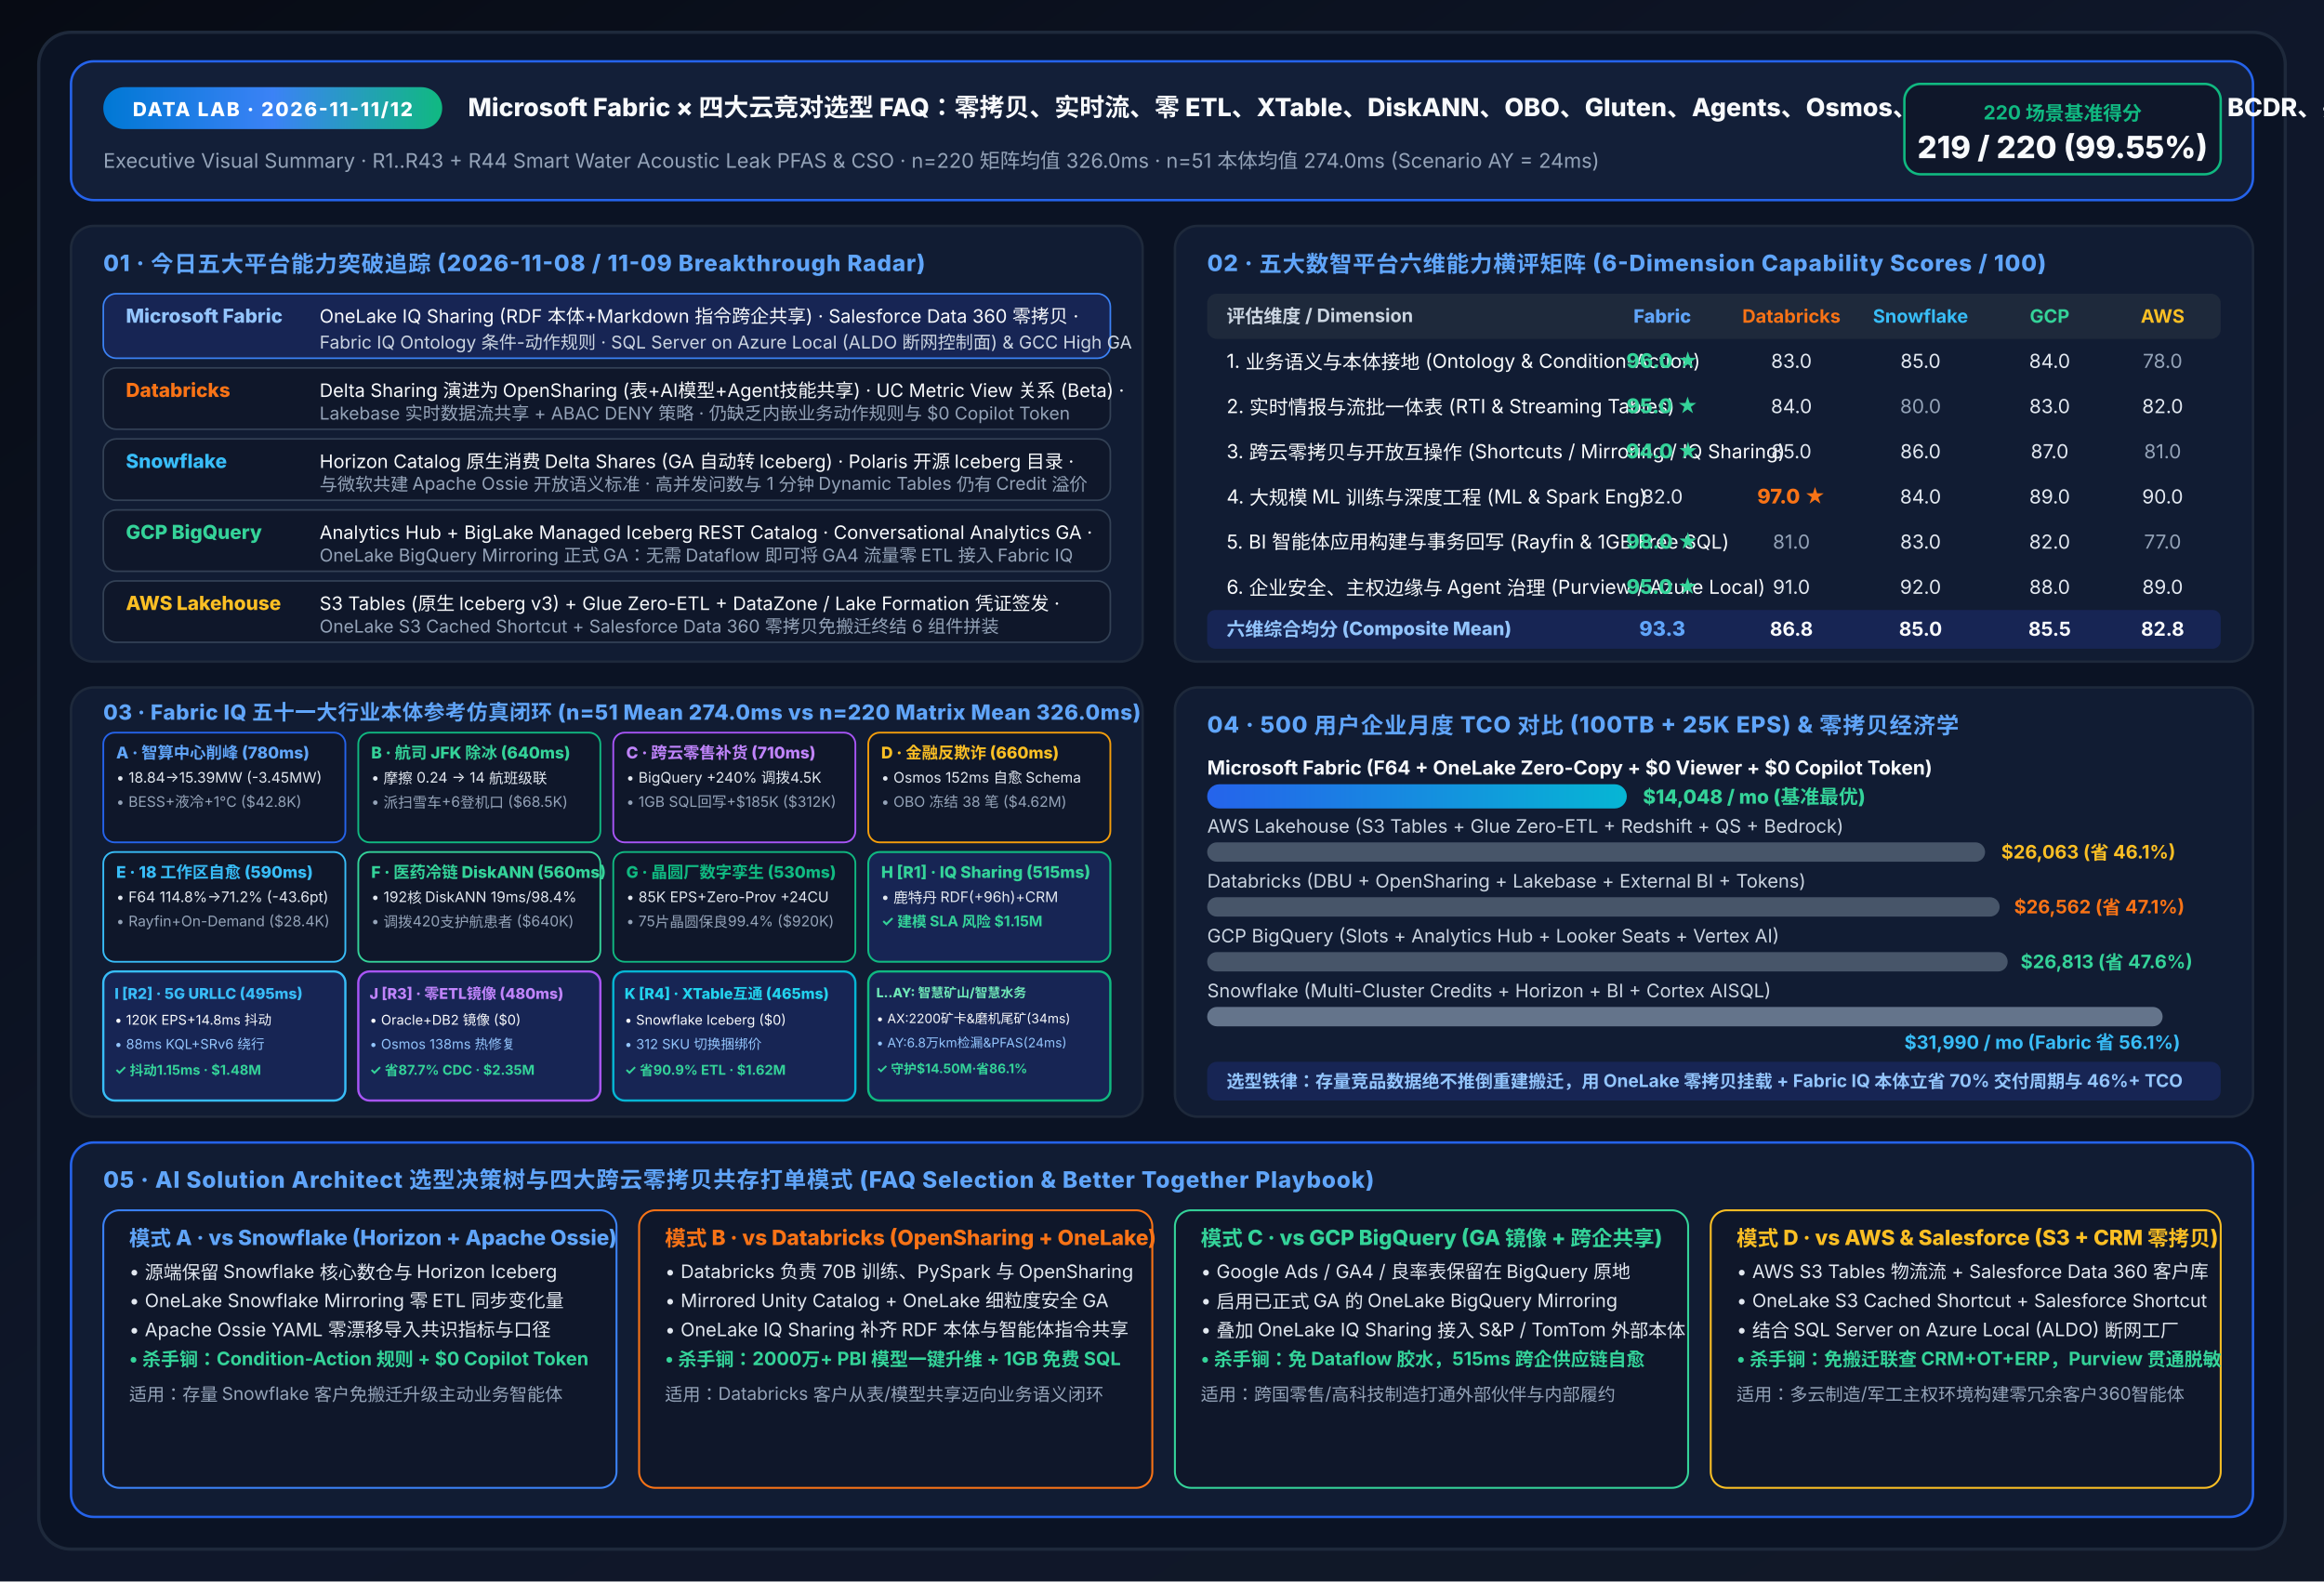
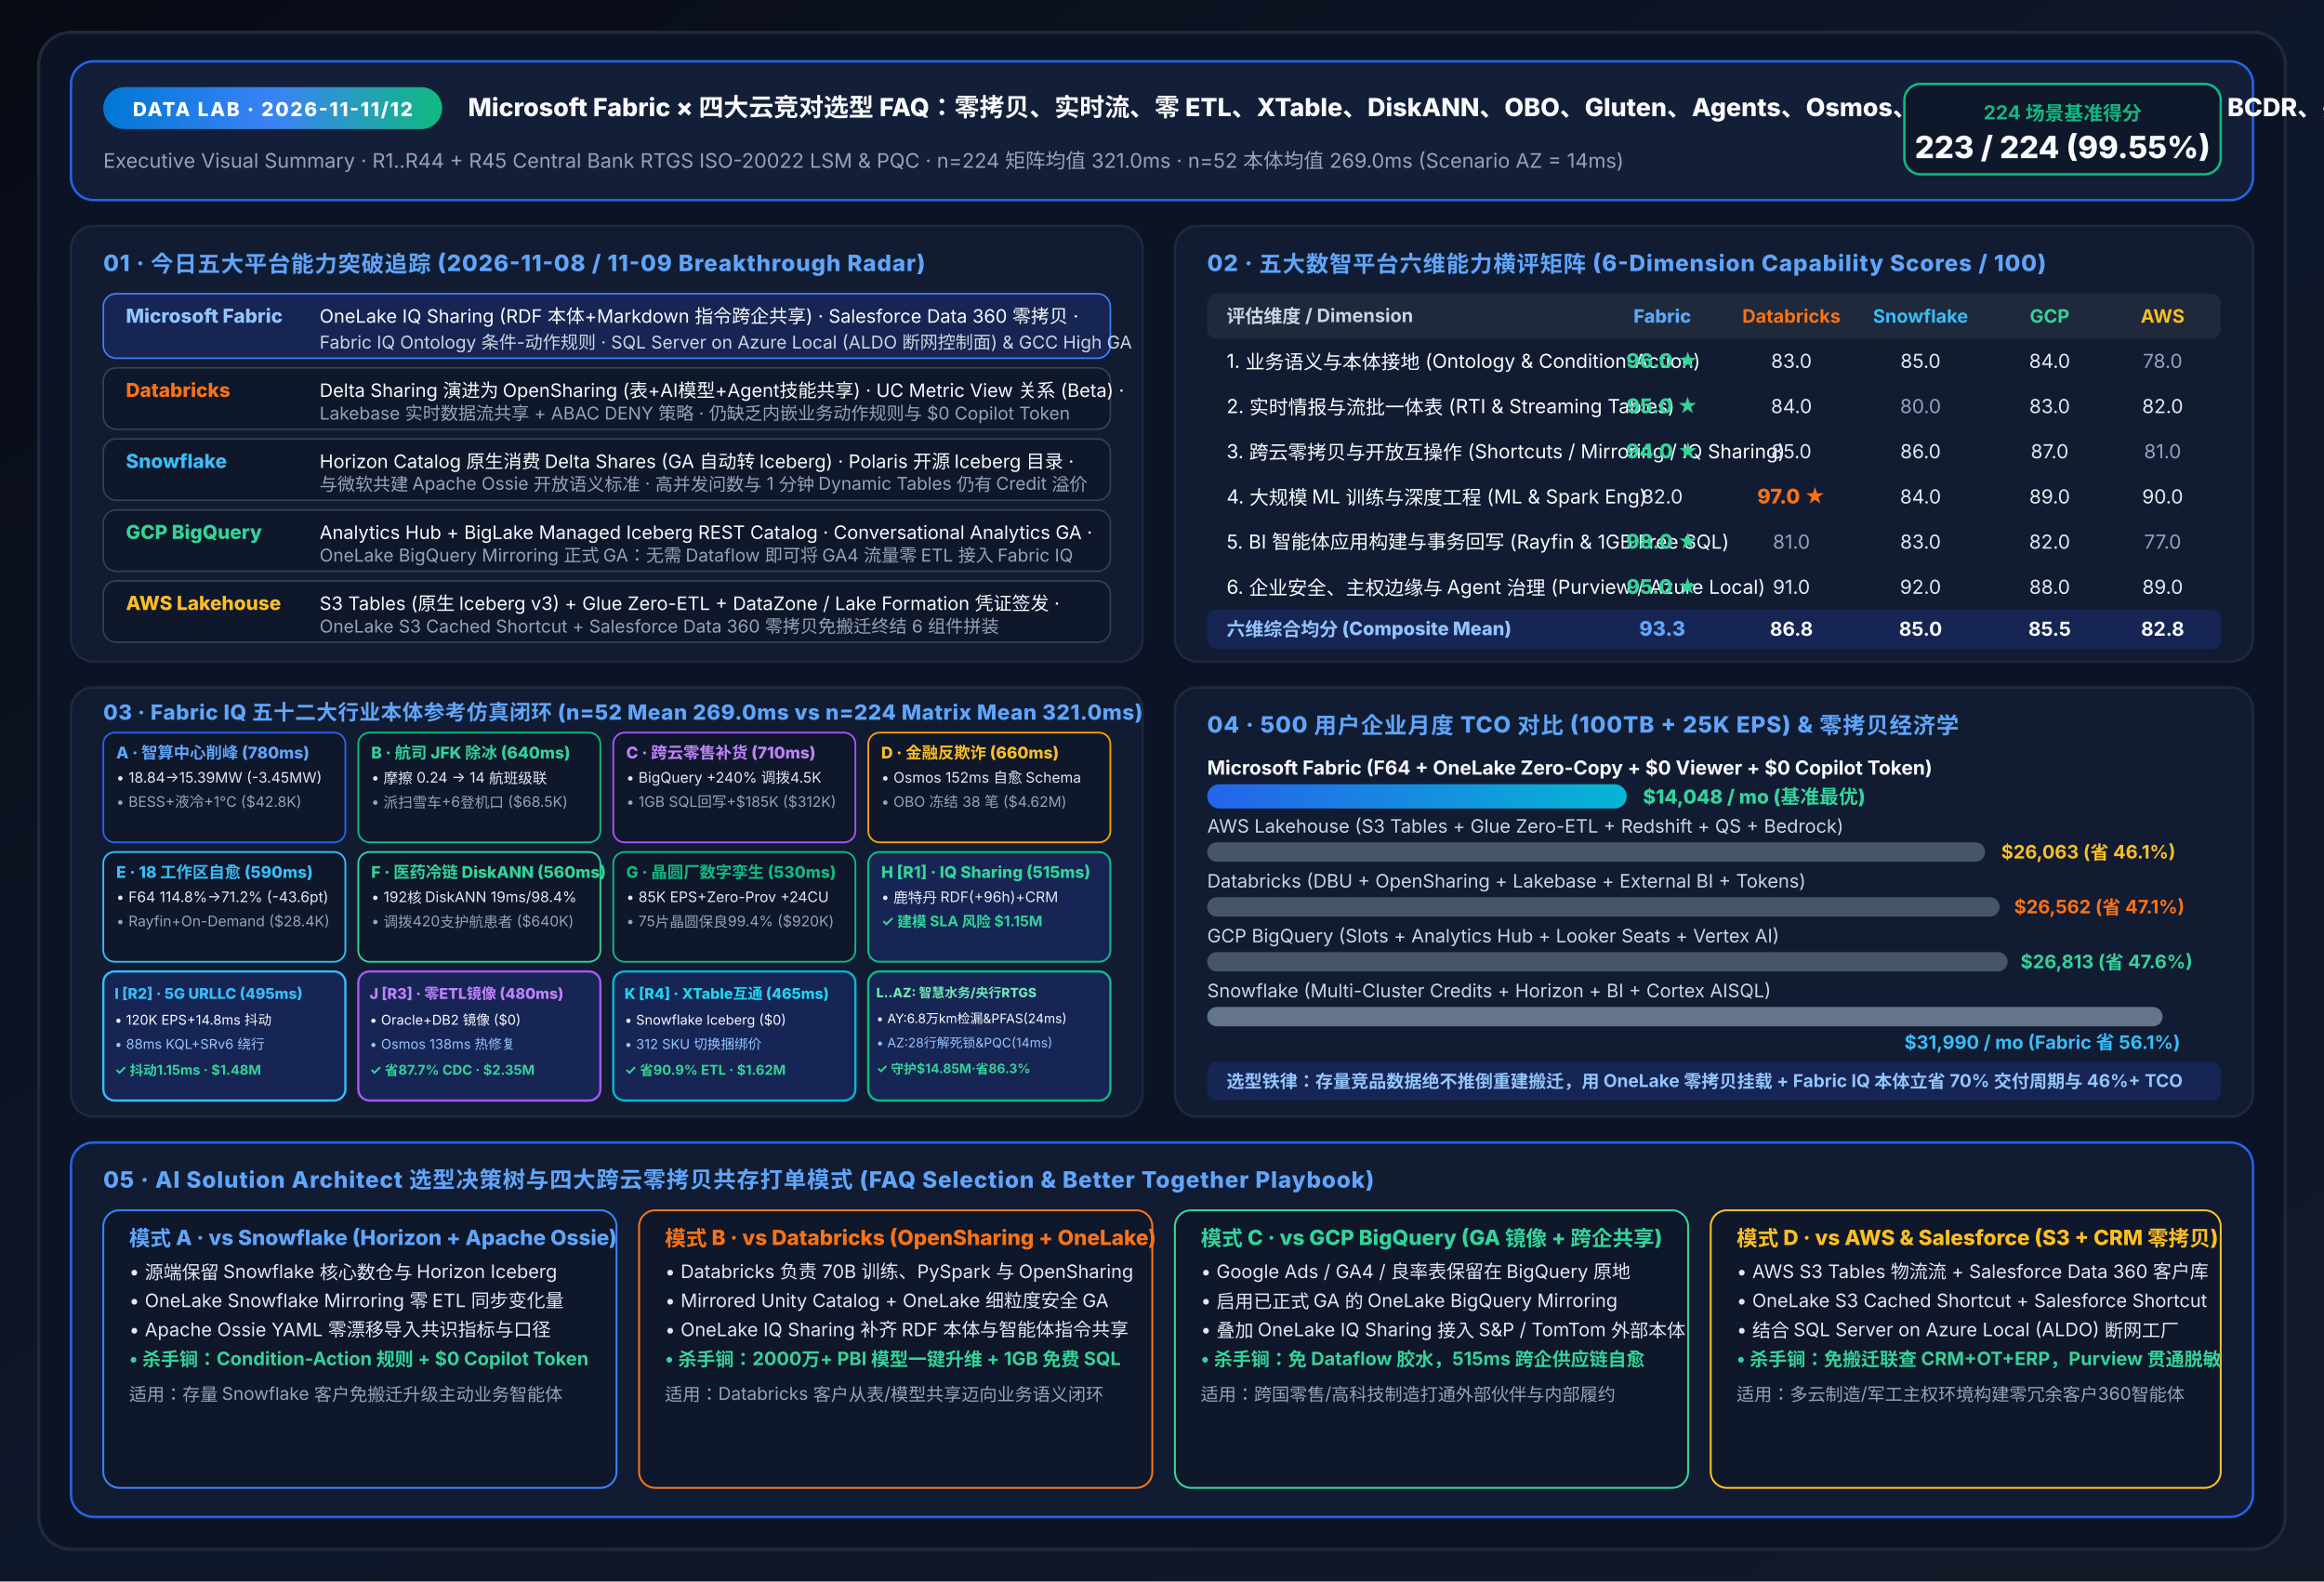
<svg xmlns="http://www.w3.org/2000/svg" viewBox="0 0 1440 980" width="1440" height="980" font-family="-apple-system, BlinkMacSystemFont, 'Segoe UI', 'PingFang SC', 'Microsoft YaHei', sans-serif">
  <defs>
    <linearGradient id="bgGrad" x1="0%" y1="0%" x2="100%" y2="100%">
      <stop offset="0%" stop-color="#070B14" />
      <stop offset="50%" stop-color="#0F172A" />
      <stop offset="100%" stop-color="#111827" />
    </linearGradient>
    <linearGradient id="accentGrad" x1="0%" y1="0%" x2="100%" y2="0%">
      <stop offset="0%" stop-color="#0078D4" />
      <stop offset="50%" stop-color="#3B82F6" />
      <stop offset="100%" stop-color="#10B981" />
    </linearGradient>
    <linearGradient id="fabricBar" x1="0%" y1="0%" x2="100%" y2="0%">
      <stop offset="0%" stop-color="#2563EB" />
      <stop offset="100%" stop-color="#06B6D4" />
    </linearGradient>
  </defs>
  <rect width="1440" height="980" fill="url(#bgGrad)" />
  <rect x="24" y="20" width="1392" height="940" rx="20" fill="#0B1324" stroke="#1E293B" stroke-width="2" />
  <rect x="44" y="38" width="1352" height="86" rx="14" fill="#131F38" stroke="#2563EB" stroke-width="1.5" />
  <rect x="64" y="54" width="210" height="26" rx="13" fill="url(#accentGrad)" />
  <text x="169" y="72" fill="#FFFFFF" font-size="12" font-weight="800" text-anchor="middle" letter-spacing="1">DATA LAB · 2026-11-11/12</text>
-   <text x="290" y="72" fill="#F8FAFC" font-size="15.5" font-weight="800">Microsoft Fabric × 四大云竞对选型 FAQ：零拷贝、实时流、零 ETL、XTable、DiskANN、OBO、Gluten、Agents、Osmos、FinOps、CI/CD、零信任、BCDR、共享、V-Order、AI、孪生、迁移、目录、图、Activator、医疗、ESG、零售、金融、时空、FLAML、OTel、MDM、SAP、游戏、航发、农业、航运、流媒体、半导体、智驾、油气、电池、低轨星座、生物制药、高铁、矿山与水务一图流</text>
-   <text x="64" y="104" fill="#94A3B8" font-size="12.5">Executive Visual Summary · R1..R43 + R44 Smart Water Acoustic Leak PFAS &amp; CSO · n=220 矩阵均值 326.0ms · n=51 本体均值 274.0ms (Scenario AY = 24ms)</text>
+   <text x="290" y="72" fill="#F8FAFC" font-size="15.5" font-weight="800">Microsoft Fabric × 四大云竞对选型 FAQ：零拷贝、实时流、零 ETL、XTable、DiskANN、OBO、Gluten、Agents、Osmos、FinOps、CI/CD、零信任、BCDR、共享、V-Order、AI、孪生、迁移、目录、图、Activator、医疗、ESG、零售、金融、时空、FLAML、OTel、MDM、SAP、游戏、航发、农业、航运、流媒体、半导体、智驾、油气、电池、低轨星座、生物制药、高铁、矿山、水务与央行支付一图流</text>
+   <text x="64" y="104" fill="#94A3B8" font-size="12.5">Executive Visual Summary · R1..R44 + R45 Central Bank RTGS ISO-20022 LSM &amp; PQC · n=224 矩阵均值 321.0ms · n=52 本体均值 269.0ms (Scenario AZ = 14ms)</text>
  <rect x="1180" y="52" width="196" height="56" rx="10" fill="#0F172A" stroke="#10B981" stroke-width="1.5" />
-   <text x="1278" y="74" fill="#10B981" font-size="12" font-weight="700" text-anchor="middle">220 场景基准得分</text>
-   <text x="1278" y="98" fill="#F8FAFC" font-size="19" font-weight="800" text-anchor="middle">219 / 220 (99.55%)</text>
+   <text x="1278" y="74" fill="#10B981" font-size="12" font-weight="700" text-anchor="middle">224 场景基准得分</text>
+   <text x="1278" y="98" fill="#F8FAFC" font-size="19" font-weight="800" text-anchor="middle">223 / 224 (99.55%)</text>
  <rect x="44" y="140" width="664" height="270" rx="14" fill="#111C33" stroke="#1E293B" stroke-width="1.5" />
  <text x="64" y="168" fill="#60A5FA" font-size="14" font-weight="800" letter-spacing="0.5">01 · 今日五大平台能力突破追踪 (2026-11-08 / 11-09 Breakthrough Radar)</text>
  <rect x="64" y="182" width="624" height="40" rx="8" fill="#172554" stroke="#3B82F6" stroke-width="1" />
  <text x="78" y="200" fill="#93C5FD" font-size="12" font-weight="800">Microsoft Fabric</text>
  <text x="198" y="200" fill="#F8FAFC" font-size="11.5">OneLake IQ Sharing (RDF 本体+Markdown 指令跨企共享) · Salesforce Data 360 零拷贝 ·</text>
  <text x="198" y="216" fill="#CBD5E1" font-size="11">Fabric IQ Ontology 条件-动作规则 · SQL Server on Azure Local (ALDO 断网控制面) &amp; GCC High GA</text>
  <rect x="64" y="228" width="624" height="38" rx="8" fill="#0F172A" stroke="#334155" stroke-width="1" />
  <text x="78" y="246" fill="#F97316" font-size="12" font-weight="800">Databricks</text>
  <text x="198" y="246" fill="#F8FAFC" font-size="11.5">Delta Sharing 演进为 OpenSharing (表+AI模型+Agent技能共享) · UC Metric View 关系 (Beta) ·</text>
  <text x="198" y="260" fill="#94A3B8" font-size="11">Lakebase 实时数据流共享 + ABAC DENY 策略 · 仍缺乏内嵌业务动作规则与 $0 Copilot Token</text>
  <rect x="64" y="272" width="624" height="38" rx="8" fill="#0F172A" stroke="#334155" stroke-width="1" />
  <text x="78" y="290" fill="#38BDF8" font-size="12" font-weight="800">Snowflake</text>
  <text x="198" y="290" fill="#F8FAFC" font-size="11.5">Horizon Catalog 原生消费 Delta Shares (GA 自动转 Iceberg) · Polaris 开源 Iceberg 目录 ·</text>
  <text x="198" y="304" fill="#94A3B8" font-size="11">与微软共建 Apache Ossie 开放语义标准 · 高并发问数与 1 分钟 Dynamic Tables 仍有 Credit 溢价</text>
  <rect x="64" y="316" width="624" height="38" rx="8" fill="#0F172A" stroke="#334155" stroke-width="1" />
  <text x="78" y="334" fill="#34D399" font-size="12" font-weight="800">GCP BigQuery</text>
  <text x="198" y="334" fill="#F8FAFC" font-size="11.5">Analytics Hub + BigLake Managed Iceberg REST Catalog · Conversational Analytics GA ·</text>
  <text x="198" y="348" fill="#94A3B8" font-size="11">OneLake BigQuery Mirroring 正式 GA：无需 Dataflow 即可将 GA4 流量零 ETL 接入 Fabric IQ</text>
  <rect x="64" y="360" width="624" height="38" rx="8" fill="#0F172A" stroke="#334155" stroke-width="1" />
  <text x="78" y="378" fill="#FBBF24" font-size="12" font-weight="800">AWS Lakehouse</text>
  <text x="198" y="378" fill="#F8FAFC" font-size="11.5">S3 Tables (原生 Iceberg v3) + Glue Zero-ETL + DataZone / Lake Formation 凭证签发 ·</text>
  <text x="198" y="392" fill="#94A3B8" font-size="11">OneLake S3 Cached Shortcut + Salesforce Data 360 零拷贝免搬迁终结 6 组件拼装</text>
  <rect x="728" y="140" width="668" height="270" rx="14" fill="#111C33" stroke="#1E293B" stroke-width="1.5" />
  <text x="748" y="168" fill="#60A5FA" font-size="14" font-weight="800" letter-spacing="0.5">02 · 五大数智平台六维能力横评矩阵 (6-Dimension Capability Scores / 100)</text>
  <rect x="748" y="182" width="628" height="28" rx="6" fill="#1E293B" />
  <text x="760" y="200" fill="#CBD5E1" font-size="11.5" font-weight="700">评估维度 / Dimension</text>
  <text x="1030" y="200" fill="#60A5FA" font-size="11.5" font-weight="800" text-anchor="middle">Fabric</text>
  <text x="1110" y="200" fill="#F97316" font-size="11.5" font-weight="700" text-anchor="middle">Databricks</text>
  <text x="1190" y="200" fill="#38BDF8" font-size="11.5" font-weight="700" text-anchor="middle">Snowflake</text>
  <text x="1270" y="200" fill="#34D399" font-size="11.5" font-weight="700" text-anchor="middle">GCP</text>
  <text x="1340" y="200" fill="#FBBF24" font-size="11.5" font-weight="700" text-anchor="middle">AWS</text>
  <text x="760" y="228" fill="#F8FAFC" font-size="12">1. 业务语义与本体接地 (Ontology &amp; Condition-Action)</text>
  <text x="1030" y="228" fill="#34D399" font-size="12.5" font-weight="800" text-anchor="middle">96.0 ★</text>
  <text x="1110" y="228" fill="#E2E8F0" font-size="12" text-anchor="middle">83.0</text>
  <text x="1190" y="228" fill="#E2E8F0" font-size="12" text-anchor="middle">85.0</text>
  <text x="1270" y="228" fill="#E2E8F0" font-size="12" text-anchor="middle">84.0</text>
  <text x="1340" y="228" fill="#94A3B8" font-size="12" text-anchor="middle">78.0</text>
  <text x="760" y="256" fill="#F8FAFC" font-size="12">2. 实时情报与流批一体表 (RTI &amp; Streaming Tables)</text>
  <text x="1030" y="256" fill="#34D399" font-size="12.5" font-weight="800" text-anchor="middle">95.0 ★</text>
  <text x="1110" y="256" fill="#E2E8F0" font-size="12" text-anchor="middle">84.0</text>
  <text x="1190" y="256" fill="#94A3B8" font-size="12" text-anchor="middle">80.0</text>
  <text x="1270" y="256" fill="#E2E8F0" font-size="12" text-anchor="middle">83.0</text>
  <text x="1340" y="256" fill="#E2E8F0" font-size="12" text-anchor="middle">82.0</text>
  <text x="760" y="284" fill="#F8FAFC" font-size="12">3. 跨云零拷贝与开放互操作 (Shortcuts / Mirroring / IQ Sharing)</text>
  <text x="1030" y="284" fill="#34D399" font-size="12.5" font-weight="800" text-anchor="middle">94.0 ★</text>
  <text x="1110" y="284" fill="#E2E8F0" font-size="12" text-anchor="middle">85.0</text>
  <text x="1190" y="284" fill="#E2E8F0" font-size="12" text-anchor="middle">86.0</text>
  <text x="1270" y="284" fill="#E2E8F0" font-size="12" text-anchor="middle">87.0</text>
  <text x="1340" y="284" fill="#94A3B8" font-size="12" text-anchor="middle">81.0</text>
  <text x="760" y="312" fill="#F8FAFC" font-size="12">4. 大规模 ML 训练与深度工程 (ML &amp; Spark Eng)</text>
  <text x="1030" y="312" fill="#E2E8F0" font-size="12" text-anchor="middle">82.0</text>
  <text x="1110" y="312" fill="#F97316" font-size="12.5" font-weight="800" text-anchor="middle">97.0 ★</text>
  <text x="1190" y="312" fill="#E2E8F0" font-size="12" text-anchor="middle">84.0</text>
  <text x="1270" y="312" fill="#E2E8F0" font-size="12" text-anchor="middle">89.0</text>
  <text x="1340" y="312" fill="#E2E8F0" font-size="12" text-anchor="middle">90.0</text>
  <text x="760" y="340" fill="#F8FAFC" font-size="12">5. BI 智能体应用构建与事务回写 (Rayfin &amp; 1GB Free SQL)</text>
  <text x="1030" y="340" fill="#34D399" font-size="12.5" font-weight="800" text-anchor="middle">98.0 ★</text>
  <text x="1110" y="340" fill="#94A3B8" font-size="12" text-anchor="middle">81.0</text>
  <text x="1190" y="340" fill="#E2E8F0" font-size="12" text-anchor="middle">83.0</text>
  <text x="1270" y="340" fill="#E2E8F0" font-size="12" text-anchor="middle">82.0</text>
  <text x="1340" y="340" fill="#94A3B8" font-size="12" text-anchor="middle">77.0</text>
  <text x="760" y="368" fill="#F8FAFC" font-size="12">6. 企业安全、主权边缘与 Agent 治理 (Purview / Azure Local)</text>
  <text x="1030" y="368" fill="#34D399" font-size="12.5" font-weight="800" text-anchor="middle">95.0 ★</text>
  <text x="1110" y="368" fill="#E2E8F0" font-size="12" text-anchor="middle">91.0</text>
  <text x="1190" y="368" fill="#E2E8F0" font-size="12" text-anchor="middle">92.0</text>
  <text x="1270" y="368" fill="#E2E8F0" font-size="12" text-anchor="middle">88.0</text>
  <text x="1340" y="368" fill="#E2E8F0" font-size="12" text-anchor="middle">89.0</text>
  <rect x="748" y="378" width="628" height="24" rx="5" fill="#172554" />
  <text x="760" y="394" fill="#93C5FD" font-size="11.5" font-weight="800">六维综合均分 (Composite Mean)</text>
  <text x="1030" y="394" fill="#60A5FA" font-size="12.5" font-weight="800" text-anchor="middle">93.3</text>
  <text x="1110" y="394" fill="#F8FAFC" font-size="12" font-weight="700" text-anchor="middle">86.8</text>
  <text x="1190" y="394" fill="#F8FAFC" font-size="12" font-weight="700" text-anchor="middle">85.0</text>
  <text x="1270" y="394" fill="#F8FAFC" font-size="12" font-weight="700" text-anchor="middle">85.5</text>
  <text x="1340" y="394" fill="#F8FAFC" font-size="12" font-weight="700" text-anchor="middle">82.8</text>
  <rect x="44" y="426" width="664" height="266" rx="14" fill="#111C33" stroke="#1E293B" stroke-width="1.5" />
-   <text x="64" y="446" fill="#60A5FA" font-size="13" font-weight="800" letter-spacing="0.3">03 · Fabric IQ 五十一大行业本体参考仿真闭环 (n=51 Mean 274.0ms vs n=220 Matrix Mean 326.0ms)</text>
+   <text x="64" y="446" fill="#60A5FA" font-size="13" font-weight="800" letter-spacing="0.3">03 · Fabric IQ 五十二大行业本体参考仿真闭环 (n=52 Mean 269.0ms vs n=224 Matrix Mean 321.0ms)</text>
  <rect x="64" y="454" width="150" height="68" rx="7" fill="#0F172A" stroke="#2563EB" stroke-width="1.1" />
  <text x="72" y="470" fill="#60A5FA" font-size="10" font-weight="800">A · 智算中心削峰 (780ms)</text>
  <text x="72" y="485" fill="#E2E8F0" font-size="9">• 18.84→15.39MW (-3.45MW)</text>
  <text x="72" y="500" fill="#94A3B8" font-size="9">• BESS+液冷+1°C ($42.8K)</text>
  <rect x="222" y="454" width="150" height="68" rx="7" fill="#0F172A" stroke="#10B981" stroke-width="1.1" />
  <text x="230" y="470" fill="#34D399" font-size="10" font-weight="800">B · 航司 JFK 除冰 (640ms)</text>
  <text x="230" y="485" fill="#E2E8F0" font-size="9">• 摩擦 0.24 → 14 航班级联</text>
  <text x="230" y="500" fill="#94A3B8" font-size="9">• 派扫雪车+6登机口 ($68.5K)</text>
  <rect x="380" y="454" width="150" height="68" rx="7" fill="#0F172A" stroke="#A855F7" stroke-width="1.1" />
  <text x="388" y="470" fill="#C084FC" font-size="10" font-weight="800">C · 跨云零售补货 (710ms)</text>
  <text x="388" y="485" fill="#E2E8F0" font-size="9">• BigQuery +240% 调拨4.5K</text>
  <text x="388" y="500" fill="#94A3B8" font-size="9">• 1GB SQL回写+$185K ($312K)</text>
  <rect x="538" y="454" width="150" height="68" rx="7" fill="#0F172A" stroke="#F59E0B" stroke-width="1.1" />
  <text x="546" y="470" fill="#FBBF24" font-size="10" font-weight="800">D · 金融反欺诈 (660ms)</text>
  <text x="546" y="485" fill="#E2E8F0" font-size="9">• Osmos 152ms 自愈 Schema</text>
  <text x="546" y="500" fill="#94A3B8" font-size="9">• OBO 冻结 38 笔 ($4.62M)</text>
  <rect x="64" y="528" width="150" height="68" rx="7" fill="#0F172A" stroke="#38BDF8" stroke-width="1.1" />
  <text x="72" y="544" fill="#38BDF8" font-size="10" font-weight="800">E · 18 工作区自愈 (590ms)</text>
  <text x="72" y="559" fill="#E2E8F0" font-size="9">• F64 114.8%→71.2% (-43.6pt)</text>
  <text x="72" y="574" fill="#94A3B8" font-size="9">• Rayfin+On-Demand ($28.4K)</text>
  <rect x="222" y="528" width="150" height="68" rx="7" fill="#0F172A" stroke="#34D399" stroke-width="1.1" />
  <text x="230" y="544" fill="#34D399" font-size="10" font-weight="800">F · 医药冷链 DiskANN (560ms)</text>
  <text x="230" y="559" fill="#E2E8F0" font-size="9">• 192核 DiskANN 19ms/98.4%</text>
  <text x="230" y="574" fill="#94A3B8" font-size="9">• 调拨420支护航患者 ($640K)</text>
  <rect x="380" y="528" width="150" height="68" rx="7" fill="#0F172A" stroke="#10B981" stroke-width="1.1" />
  <text x="388" y="544" fill="#10B981" font-size="10" font-weight="800">G · 晶圆厂数字孪生 (530ms)</text>
  <text x="388" y="559" fill="#E2E8F0" font-size="9">• 85K EPS+Zero-Prov +24CU</text>
  <text x="388" y="574" fill="#94A3B8" font-size="9">• 75片晶圆保良99.4% ($920K)</text>
  <rect x="538" y="528" width="150" height="68" rx="7" fill="#172554" stroke="#10B981" stroke-width="1.2" />
  <text x="546" y="544" fill="#34D399" font-size="10" font-weight="800">H [R1] · IQ Sharing (515ms)</text>
  <text x="546" y="559" fill="#E2E8F0" font-size="9">• 鹿特丹 RDF(+96h)+CRM</text>
  <text x="546" y="574" fill="#34D399" font-size="9" font-weight="700">✓ 建模 SLA 风险 $1.15M</text>
  <rect x="64" y="602" width="150" height="80" rx="7" fill="#172554" stroke="#38BDF8" stroke-width="1.4" />
  <text x="71" y="619" fill="#38BDF8" font-size="9.2" font-weight="800">I [R2] · 5G URLLC (495ms)</text>
  <text x="71" y="635" fill="#F8FAFC" font-size="8.4">• 120K EPS+14.8ms 抖动</text>
  <text x="71" y="650" fill="#93C5FD" font-size="8.4">• 88ms KQL+SRv6 绕行</text>
  <text x="71" y="666" fill="#34D399" font-size="8.4" font-weight="700">✓ 抖动1.15ms · $1.48M</text>
  <rect x="222" y="602" width="150" height="80" rx="7" fill="#172554" stroke="#A855F7" stroke-width="1.4" />
  <text x="229" y="619" fill="#C084FC" font-size="9.2" font-weight="800">J [R3] · 零ETL镜像 (480ms)</text>
  <text x="229" y="635" fill="#F8FAFC" font-size="8.4">• Oracle+DB2 镜像 ($0)</text>
  <text x="229" y="650" fill="#93C5FD" font-size="8.4">• Osmos 138ms 热修复</text>
  <text x="229" y="666" fill="#34D399" font-size="8.4" font-weight="700">✓ 省87.7% CDC · $2.35M</text>
  <rect x="380" y="602" width="150" height="80" rx="7" fill="#172554" stroke="#06B6D4" stroke-width="1.4" />
  <text x="387" y="619" fill="#22D3EE" font-size="9.2" font-weight="800">K [R4] · XTable互通 (465ms)</text>
  <text x="387" y="635" fill="#F8FAFC" font-size="8.4">• Snowflake Iceberg ($0)</text>
  <text x="387" y="650" fill="#93C5FD" font-size="8.4">• 312 SKU 切换捆绑价</text>
  <text x="387" y="666" fill="#34D399" font-size="8.4" font-weight="700">✓ 省90.9% ETL · $1.62M</text>
  <rect x="538" y="602" width="150" height="80" rx="7" fill="#172554" stroke="#10B981" stroke-width="1.4" />
-   <text x="543" y="618" fill="#6EE7B7" font-size="8.0" font-weight="800">L..AY: 智慧矿山/智慧水务</text>
-   <text x="543" y="634" fill="#F8FAFC" font-size="8.0">• AX:2200矿卡&amp;磨机尾矿(34ms)</text>
-   <text x="543" y="649" fill="#93C5FD" font-size="8.0">• AY:6.8万km检漏&amp;PFAS(24ms)</text>
-   <text x="543" y="665" fill="#34D399" font-size="8.0" font-weight="700">✓ 守护$14.50M·省86.1%</text>
+   <text x="543" y="618" fill="#6EE7B7" font-size="8.0" font-weight="800">L..AZ: 智慧水务/央行RTGS</text>
+   <text x="543" y="634" fill="#F8FAFC" font-size="8.0">• AY:6.8万km检漏&amp;PFAS(24ms)</text>
+   <text x="543" y="649" fill="#93C5FD" font-size="8.0">• AZ:28行解死锁&amp;PQC(14ms)</text>
+   <text x="543" y="665" fill="#34D399" font-size="8.0" font-weight="700">✓ 守护$14.85M·省86.3%</text>
  <rect x="728" y="426" width="668" height="266" rx="14" fill="#111C33" stroke="#1E293B" stroke-width="1.5" />
  <text x="748" y="454" fill="#60A5FA" font-size="14" font-weight="800" letter-spacing="0.5">04 · 500 用户企业月度 TCO 对比 (100TB + 25K EPS) &amp; 零拷贝经济学</text>
  <text x="748" y="480" fill="#F8FAFC" font-size="12" font-weight="700">Microsoft Fabric (F64 + OneLake Zero-Copy + $0 Viewer + $0 Copilot Token)</text>
  <rect x="748" y="486" width="260" height="15" rx="7.5" fill="url(#fabricBar)" />
  <text x="1018" y="498" fill="#34D399" font-size="12" font-weight="800">$14,048 / mo (基准最优)</text>
  <text x="748" y="516" fill="#CBD5E1" font-size="11.5">AWS Lakehouse (S3 Tables + Glue Zero-ETL + Redshift + QS + Bedrock)</text>
  <rect x="748" y="522" width="482" height="12" rx="6" fill="#475569" />
  <text x="1240" y="532" fill="#FBBF24" font-size="11.5" font-weight="700">$26,063 (省 46.1%)</text>
  <text x="748" y="550" fill="#CBD5E1" font-size="11.5">Databricks (DBU + OpenSharing + Lakebase + External BI + Tokens)</text>
  <rect x="748" y="556" width="491" height="12" rx="6" fill="#475569" />
  <text x="1248" y="566" fill="#F97316" font-size="11.5" font-weight="700">$26,562 (省 47.1%)</text>
  <text x="748" y="584" fill="#CBD5E1" font-size="11.5">GCP BigQuery (Slots + Analytics Hub + Looker Seats + Vertex AI)</text>
  <rect x="748" y="590" width="496" height="12" rx="6" fill="#475569" />
  <text x="1252" y="600" fill="#34D399" font-size="11.5" font-weight="700">$26,813 (省 47.6%)</text>
  <text x="748" y="618" fill="#CBD5E1" font-size="11.5">Snowflake (Multi-Cluster Credits + Horizon + BI + Cortex AISQL)</text>
  <rect x="748" y="624" width="592" height="12" rx="6" fill="#64748B" />
  <text x="1180" y="650" fill="#38BDF8" font-size="11.5" font-weight="700">$31,990 / mo (Fabric 省 56.1%)</text>
  <rect x="748" y="658" width="628" height="24" rx="6" fill="#172554" />
  <text x="760" y="674" fill="#93C5FD" font-size="11" font-weight="700">选型铁律：存量竞品数据绝不推倒重建搬迁，用 OneLake 零拷贝挂载 + Fabric IQ 本体立省 70% 交付周期与 46%+ TCO</text>
  <rect x="44" y="708" width="1352" height="232" rx="14" fill="#111C33" stroke="#2563EB" stroke-width="1.5" />
  <text x="64" y="736" fill="#60A5FA" font-size="14" font-weight="800" letter-spacing="0.5">05 · AI Solution Architect 选型决策树与四大跨云零拷贝共存打单模式 (FAQ Selection &amp; Better Together Playbook)</text>
  <rect x="64" y="750" width="318" height="172" rx="10" fill="#0F172A" stroke="#3B82F6" stroke-width="1.2" />
  <text x="80" y="772" fill="#60A5FA" font-size="13" font-weight="800">模式 A · vs Snowflake (Horizon + Apache Ossie)</text>
  <text x="80" y="792" fill="#E2E8F0" font-size="11.5">• 源端保留 Snowflake 核心数仓与 Horizon Iceberg</text>
  <text x="80" y="810" fill="#E2E8F0" font-size="11.5">• OneLake Snowflake Mirroring 零 ETL 同步变化量</text>
  <text x="80" y="828" fill="#E2E8F0" font-size="11.5">• Apache Ossie YAML 零漂移导入共识指标与口径</text>
  <text x="80" y="846" fill="#34D399" font-size="11.5" font-weight="700">• 杀手锏：Condition-Action 规则 + $0 Copilot Token</text>
  <text x="80" y="868" fill="#94A3B8" font-size="11">适用：存量 Snowflake 客户免搬迁升级主动业务智能体</text>
  <rect x="396" y="750" width="318" height="172" rx="10" fill="#0F172A" stroke="#F97316" stroke-width="1.2" />
  <text x="412" y="772" fill="#F97316" font-size="13" font-weight="800">模式 B · vs Databricks (OpenSharing + OneLake)</text>
  <text x="412" y="792" fill="#E2E8F0" font-size="11.5">• Databricks 负责 70B 训练、PySpark 与 OpenSharing</text>
  <text x="412" y="810" fill="#E2E8F0" font-size="11.5">• Mirrored Unity Catalog + OneLake 细粒度安全 GA</text>
  <text x="412" y="828" fill="#E2E8F0" font-size="11.5">• OneLake IQ Sharing 补齐 RDF 本体与智能体指令共享</text>
  <text x="412" y="846" fill="#34D399" font-size="11.5" font-weight="700">• 杀手锏：2000万+ PBI 模型一键升维 + 1GB 免费 SQL</text>
  <text x="412" y="868" fill="#94A3B8" font-size="11">适用：Databricks 客户从表/模型共享迈向业务语义闭环</text>
  <rect x="728" y="750" width="318" height="172" rx="10" fill="#0F172A" stroke="#34D399" stroke-width="1.2" />
  <text x="744" y="772" fill="#34D399" font-size="13" font-weight="800">模式 C · vs GCP BigQuery (GA 镜像 + 跨企共享)</text>
  <text x="744" y="792" fill="#E2E8F0" font-size="11.5">• Google Ads / GA4 / 良率表保留在 BigQuery 原地</text>
  <text x="744" y="810" fill="#E2E8F0" font-size="11.5">• 启用已正式 GA 的 OneLake BigQuery Mirroring</text>
  <text x="744" y="828" fill="#E2E8F0" font-size="11.5">• 叠加 OneLake IQ Sharing 接入 S&amp;P / TomTom 外部本体</text>
  <text x="744" y="846" fill="#34D399" font-size="11.5" font-weight="700">• 杀手锏：免 Dataflow 胶水，515ms 跨企供应链自愈</text>
  <text x="744" y="868" fill="#94A3B8" font-size="11">适用：跨国零售/高科技制造打通外部伙伴与内部履约</text>
  <rect x="1060" y="750" width="316" height="172" rx="10" fill="#0F172A" stroke="#FBBF24" stroke-width="1.2" />
  <text x="1076" y="772" fill="#FBBF24" font-size="13" font-weight="800">模式 D · vs AWS &amp; Salesforce (S3 + CRM 零拷贝)</text>
  <text x="1076" y="792" fill="#E2E8F0" font-size="11.5">• AWS S3 Tables 物流流 + Salesforce Data 360 客户库</text>
  <text x="1076" y="810" fill="#E2E8F0" font-size="11.5">• OneLake S3 Cached Shortcut + Salesforce Shortcut</text>
  <text x="1076" y="828" fill="#E2E8F0" font-size="11.5">• 结合 SQL Server on Azure Local (ALDO) 断网工厂</text>
  <text x="1076" y="846" fill="#34D399" font-size="11.5" font-weight="700">• 杀手锏：免搬迁联查 CRM+OT+ERP，Purview 贯通脱敏</text>
  <text x="1076" y="868" fill="#94A3B8" font-size="11">适用：多云制造/军工主权环境构建零冗余客户360智能体</text>
</svg>
